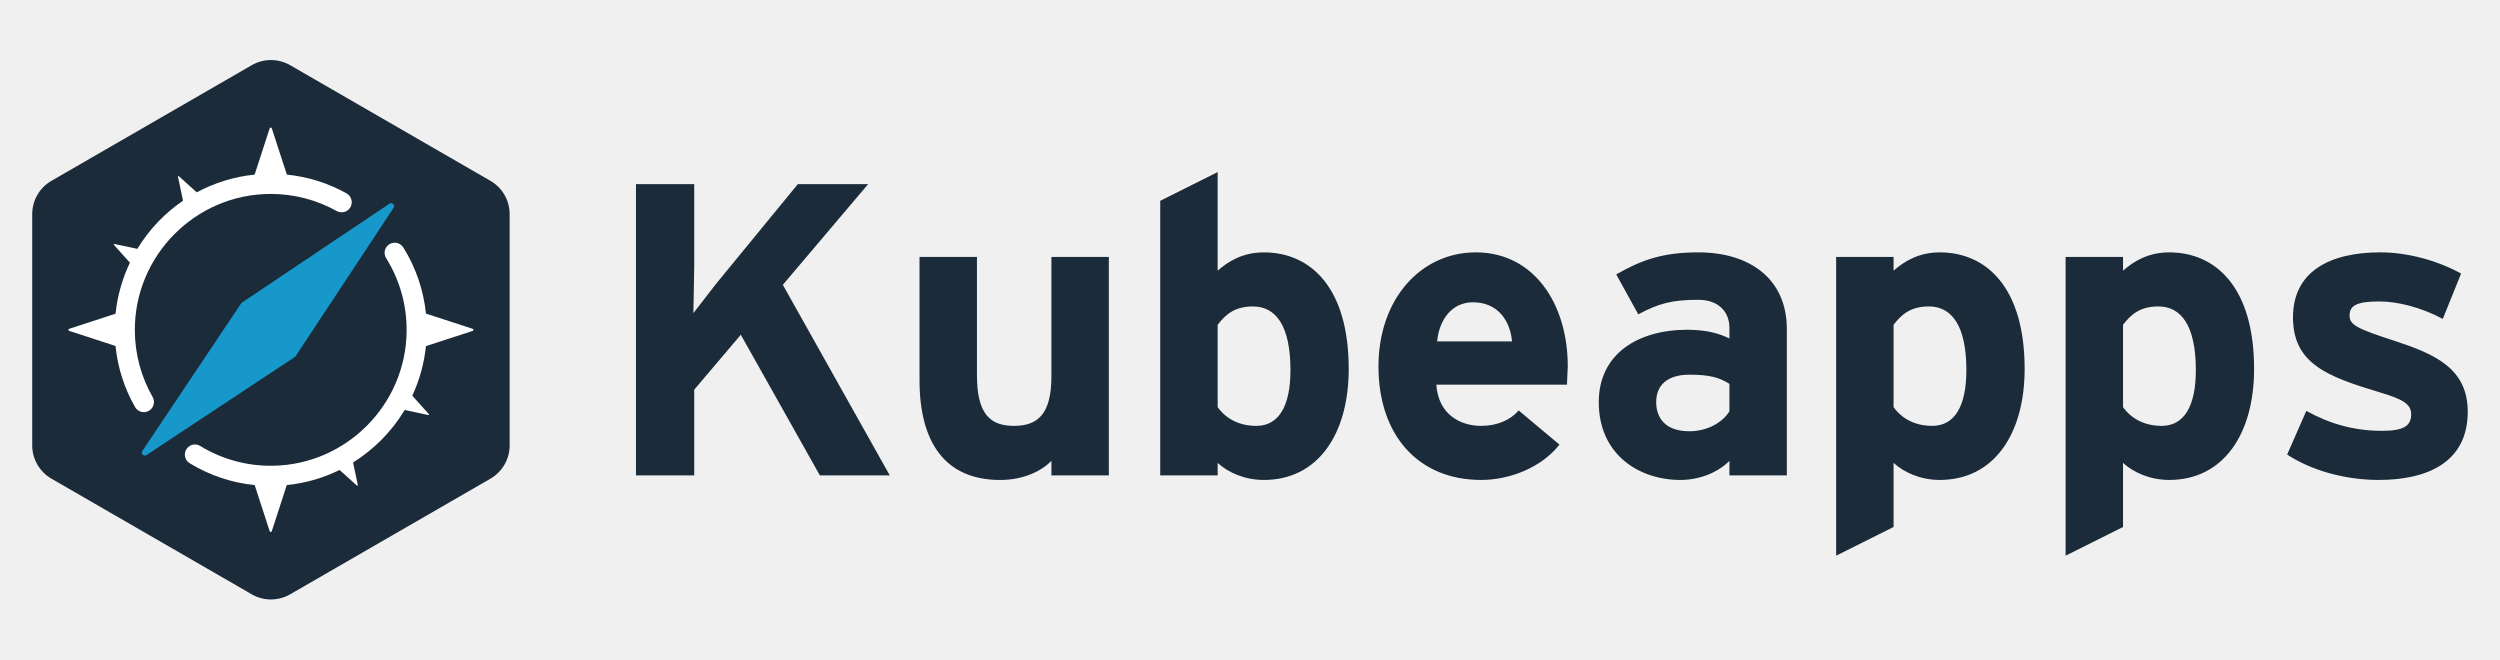
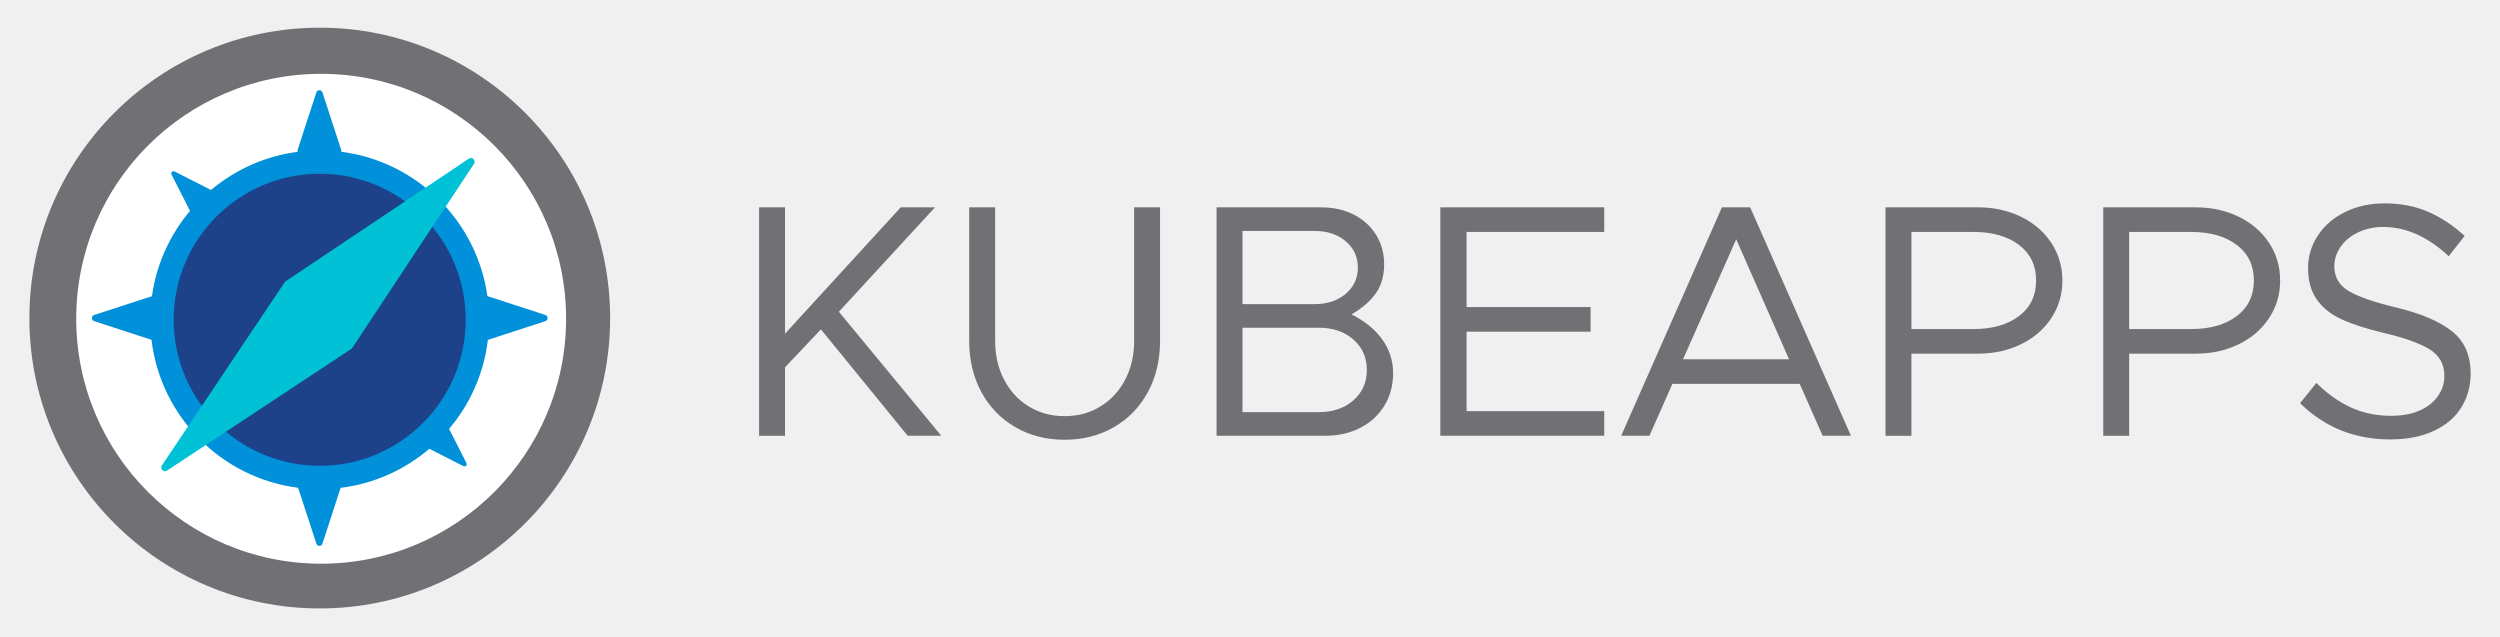
- <svg xmlns="http://www.w3.org/2000/svg" width="163" height="43" stroke="null" fill="none" fill-rule="evenodd">
-   <g fill-rule="nonzero">
-     <path d="M16.412 38.748L3.354 31.209a2.506 2.506 0 0 1-1.253-2.171V13.961a2.506 2.506 0 0 1 1.253-2.171l13.058-7.539a2.507 2.507 0 0 1 2.506 0l13.058 7.539a2.506 2.506 0 0 1 1.253 2.171v15.078a2.506 2.506 0 0 1-1.253 2.171l-13.058 7.539a2.506 2.506 0 0 1-2.506 0" fill="#1b2b39" />
-     <path d="M16.605 31.627l.978 3.007c.022.066.115.066.137 0l.978-3.007c1.208-.123 2.37-.457 3.443-.985l1.131 1.017a.036.036 0 0 0 .059-.034l-.312-1.471a10.255 10.255 0 0 0 1.827-1.454 10.24 10.24 0 0 0 1.539-1.967l1.545.328a.036.036 0 0 0 .034-.059l-1.083-1.203a10.09 10.09 0 0 0 .89-3.233l3.047-.991c.066-.022.066-.115 0-.137l-3.047-.991a10.07 10.07 0 0 0-1.476-4.314.66.66 0 0 0-1.026-.116.659.659 0 0 0-.094.814c.863 1.383 1.355 3.019 1.337 4.77-.05 4.783-3.932 8.689-8.715 8.766a8.81 8.81 0 0 1-4.745-1.29.658.658 0 0 0-.808.097.66.66 0 0 0 .121 1.028 10.07 10.07 0 0 0 4.241 1.425h0z" fill="#fff" />
-     <path d="M19.254 23.255l6.409-9.707c.117-.177-.094-.385-.27-.268l-9.648 6.468-6.462 9.653c-.118.176.091.386.268.269l9.703-6.416h0 0z" fill="#1698cb" />
-     <path d="M8.956 16.226l-1.494-.317a.036.036 0 0 0-.034.059l1.042 1.158a10.199 10.199 0 0 0-.937 3.328l-3.022.983c-.066.022-.066.115 0 .137l3.02.983c.144 1.416.58 2.769 1.278 3.988.215.375.729.441 1.035.135l.002-.002a.66.66 0 0 0 .103-.797c-.733-1.285-1.154-2.769-1.158-4.35-.014-4.875 3.957-8.871 8.832-8.887 1.569-.005 3.044.4 4.325 1.113.259.144.583.103.793-.107h0a.66.66 0 0 0-.148-1.044c-1.194-.665-2.512-1.082-3.89-1.222l-.982-3.019c-.022-.066-.115-.066-.137 0l-.982 3.019c-1.333.136-2.61.53-3.773 1.157l-1.167-1.051a.036.036 0 0 0-.059.034l.331 1.561a10.302 10.302 0 0 0-1.6 1.35 10.129 10.129 0 0 0-1.378 1.788h0z" fill="#fff" />
-   </g>
-   <path d="M58.013 30.995l-6.972-12.424 5.561-6.565h-4.584l-5.317 6.483-1.492 1.926.054-3.011v-5.398h-3.798v18.989h3.798v-5.588l3.038-3.581 5.154 9.169h4.557 0zm14.283 0V16.754h-3.744v7.785c0 2.469-.895 3.228-2.441 3.228s-2.414-.76-2.414-3.31v-7.704h-3.744v8.03c0 4.015 1.628 6.511 5.263 6.511 1.492 0 2.686-.57 3.337-1.248v.949h3.744 0zm15.64-6.945c0 4.259-2.007 7.243-5.534 7.243-1.248 0-2.333-.488-3.011-1.112v.814h-3.744V13.092l3.744-1.872v6.429c.705-.624 1.655-1.194 3.011-1.194 3.038 0 5.534 2.279 5.534 7.596h0zm-3.798.081c0-2.93-.977-4.15-2.441-4.15-1.166 0-1.763.488-2.306 1.194v5.371c.57.787 1.438 1.221 2.523 1.221 1.438 0 2.224-1.248 2.224-3.635h0zm18.081-.244l-.054 1.194h-8.518c.136 1.953 1.573 2.686 2.93 2.686 1.031 0 1.899-.38 2.441-1.004l2.658 2.224c-1.139 1.465-3.201 2.306-5.1 2.306-4.096 0-6.7-2.903-6.7-7.406 0-4.367 2.74-7.433 6.348-7.433 3.798 0 5.995 3.364 5.995 7.433h0zm-3.635-1.628c-.109-1.275-.868-2.55-2.55-2.55-1.356 0-2.197 1.112-2.333 2.55h4.883zm17.918 8.735h-3.744v-.949c-.678.705-1.872 1.248-3.201 1.248-2.658 0-5.317-1.628-5.317-5.073 0-3.147 2.55-4.72 5.778-4.72 1.302 0 2.143.271 2.74.57v-.705c0-1.004-.678-1.818-2.035-1.818-1.709 0-2.604.244-3.906.949l-1.438-2.604c1.655-.949 3.038-1.438 5.344-1.438 3.445 0 5.778 1.79 5.778 4.991v9.549h0zm-3.744-4.178v-1.79c-.651-.407-1.275-.597-2.604-.597-1.411 0-2.17.651-2.17 1.79 0 1.004.57 1.899 2.17 1.899 1.221 0 2.197-.624 2.604-1.302zm19.248-2.767c0 4.259-2.007 7.243-5.534 7.243-1.248 0-2.333-.488-3.011-1.112v4.178l-3.744 1.872V16.754h3.744v.895c.705-.624 1.655-1.194 3.011-1.194 3.038 0 5.534 2.279 5.534 7.596zm-3.798.081c0-2.93-.977-4.15-2.441-4.15-1.166 0-1.763.488-2.306 1.194v5.371c.57.787 1.438 1.221 2.523 1.221 1.438 0 2.224-1.248 2.224-3.635h0zm18.759-.081c0 4.259-2.007 7.243-5.534 7.243-1.248 0-2.333-.488-3.011-1.112v4.178l-3.744 1.872V16.754h3.744v.895c.705-.624 1.655-1.194 3.011-1.194 3.038 0 5.534 2.279 5.534 7.596zm-3.798.081c0-2.93-.977-4.15-2.441-4.15-1.166 0-1.763.488-2.306 1.194v5.371c.57.787 1.438 1.221 2.523 1.221 1.438 0 2.224-1.248 2.224-3.635h0zm17.728 2.713c0-2.848-2.197-3.771-4.747-4.612-2.523-.814-2.957-1.058-2.957-1.655 0-.624.407-.922 1.926-.922 1.194 0 2.74.38 4.15 1.139l1.194-2.957c-1.519-.841-3.472-1.383-5.263-1.383-3.337 0-5.697 1.275-5.697 4.232 0 3.011 2.197 3.852 5.615 4.883 1.573.461 2.089.787 2.089 1.438 0 .732-.434 1.085-1.899 1.085-1.818 0-3.418-.461-4.937-1.302l-1.248 2.848c1.519 1.004 3.716 1.655 5.968 1.655 3.201 0 5.805-1.166 5.805-4.449h0z" fill="#1b2b39" />
+ <svg xmlns="http://www.w3.org/2000/svg" width="452" height="115.009">
+   <path fill="#717074" d="M57.812 5.005c-28.995 0-52.5 23.505-52.5 52.5s23.505 52.5 52.5 52.5 52.5-23.505 52.5-52.5-23.505-52.5-52.5-52.5zm0 96c-24.024 0-43.5-19.476-43.5-43.5s19.476-43.5 43.5-43.5 43.5 19.476 43.5 43.5h0c0 24.024-19.476 43.5-43.5 43.5z" />
+   <circle fill="#fff" r="44.284" cy="57.632" cx="58.065" />
+   <circle fill="#1d428a" r="28.737" cy="58.035" cx="58.065" />
+   <path fill="#0091da" d="M98.584 56.94l-10.46-3.4c-1.91-13.61-12.79-24.38-26.46-26.1.05-.06.08-.16.05-.26l-3.41-10.46c-.18-.54-.95-.54-1.11 0l-3.41 10.46c-.03.1 0 .21.06.27-5.94.76-11.34 3.24-15.71 6.91l-.09-.06-6.48-3.3c-.36-.18-.74.2-.56.54l3.31 6.51c.01.03.03.05.05.07-3.62 4.3-6.08 9.61-6.89 15.43l-10.43 3.39a.59.59 0 0 0 0 1.13l10.35 3.37c1.64 13.91 12.65 24.99 26.51 26.75l3.29 10.09c.16.56.93.56 1.11 0l3.28-10.08c6.07-.74 11.6-3.28 16.04-7.06l6.17 3.14c.36.18.72-.2.54-.56l-3.14-6.18a30.35 30.35 0 0 0 7.01-16.09l10.38-3.38a.59.59 0 0 0 0-1.13zm-40.78 27.28c-14.57 0-26.41-11.85-26.41-26.41s11.84-26.4 26.41-26.4c14.56 0 26.4 11.84 26.4 26.4s-11.84 26.41-26.4 26.41z" />
+   <path fill="#00c1d5" d="M63.618 63.015L30.185 85.089a.67.67 0 0 1-.922-.928l22.278-33.23 33.245-22.255a.67.67 0 0 1 .927.922L63.618 63.015z" />
+   <path fill="#717074" d="M137.245 37.49h4.688v22.842l20.918-22.842h6.191L151.67 56.365l18.514 22.421h-6.071l-15.689-19.235-6.492 6.853v12.383h-4.688V37.489h.001zm46.314 39.733c-2.625-1.522-4.669-3.637-6.131-6.342s-2.194-5.78-2.194-9.228V37.489h4.688v24.164c0 2.605.541 4.939 1.623 7.003s2.574 3.678 4.478 4.839 4.058 1.743 6.462 1.743 4.558-.58 6.462-1.743 3.396-2.774 4.479-4.839 1.623-4.397 1.623-7.003V37.489h4.688v24.164c0 3.447-.732 6.522-2.194 9.228s-3.507 4.819-6.131 6.342-5.601 2.284-8.927 2.284-6.302-.762-8.926-2.285zm36.397-39.733h18.935c2.204 0 4.167.441 5.891 1.322s3.065 2.104 4.027 3.667 1.442 3.327 1.442 5.29c0 2.084-.491 3.827-1.473 5.229s-2.455 2.686-4.418 3.847c2.404 1.202 4.257 2.716 5.56 4.538s1.954 3.857 1.954 6.102c0 2.164-.521 4.108-1.563 5.831s-2.495 3.065-4.358 4.027-3.978 1.442-6.342 1.442h-19.656V37.49h.001zm17.732 17.492c2.284 0 4.157-.621 5.62-1.863s2.194-2.825 2.194-4.749-.732-3.506-2.194-4.749-3.336-1.864-5.62-1.864h-13.044v13.225h13.044zm.722 19.536c2.564 0 4.659-.711 6.282-2.134s2.435-3.256 2.435-5.501-.812-4.077-2.435-5.5-3.717-2.134-6.282-2.134h-13.766v15.269h13.766zm26.749-32.58v13.585h22.421v4.448h-22.421v14.366h24.886v4.448H260.41V37.49h29.635v4.448h-24.886zm60.229 27.471h-23.022l-4.147 9.377h-5.109l18.213-41.296h5.109l18.214 41.296h-5.109l-4.149-9.377zm-1.924-4.449l-9.558-21.7-9.617 21.7h19.175zm17.433-27.47h16.771c2.804 0 5.369.562 7.693 1.683s4.157 2.695 5.501 4.719 2.014 4.298 2.014 6.822-.672 4.8-2.014 6.823-3.177 3.598-5.501 4.719-4.89 1.683-7.693 1.683h-12.083v14.848h-4.688V37.49zm15.93 22c3.405 0 6.141-.781 8.205-2.344s3.096-3.707 3.096-6.432-1.032-4.869-3.096-6.432-4.8-2.344-8.205-2.344h-11.241V59.49h11.241zm23.442-22h16.771c2.804 0 5.369.562 7.693 1.683s4.157 2.695 5.501 4.719 2.014 4.298 2.014 6.822-.672 4.8-2.014 6.823-3.177 3.598-5.501 4.719-4.89 1.683-7.693 1.683h-12.083v14.848h-4.688V37.49zm15.93 22c3.405 0 6.141-.781 8.205-2.344s3.096-3.707 3.096-6.432-1.032-4.869-3.096-6.432-4.8-2.344-8.205-2.344h-11.241V59.49h11.241zm19.655 13.405l2.946-3.667c1.883 1.884 3.927 3.347 6.131 4.388s4.668 1.563 7.394 1.563c2.044 0 3.787-.331 5.229-.992s2.534-1.542 3.276-2.645 1.112-2.294 1.112-3.577c0-2.083-.872-3.676-2.615-4.778s-4.579-2.113-8.506-3.036c-3.005-.721-5.48-1.522-7.424-2.404s-3.446-2.074-4.508-3.577-1.593-3.396-1.593-5.681c0-2.164.601-4.147 1.803-5.951s2.855-3.216 4.959-4.238 4.458-1.533 7.063-1.533c2.925 0 5.561.511 7.904 1.533s4.538 2.475 6.582 4.358l-2.885 3.667c-1.764-1.683-3.647-2.985-5.65-3.907s-4.068-1.383-6.191-1.383c-1.644 0-3.146.321-4.509.962s-2.425 1.513-3.186 2.615-1.143 2.275-1.143 3.517c0 1.964.861 3.456 2.585 4.478s4.568 2.014 8.536 2.976c4.407 1.042 7.764 2.455 10.068 4.238s3.456 4.358 3.456 7.725c0 2.244-.551 4.268-1.652 6.07s-2.756 3.227-4.96 4.269-4.849 1.562-7.935 1.562c-6.409 0-11.839-2.184-16.287-6.552z" />
</svg>
